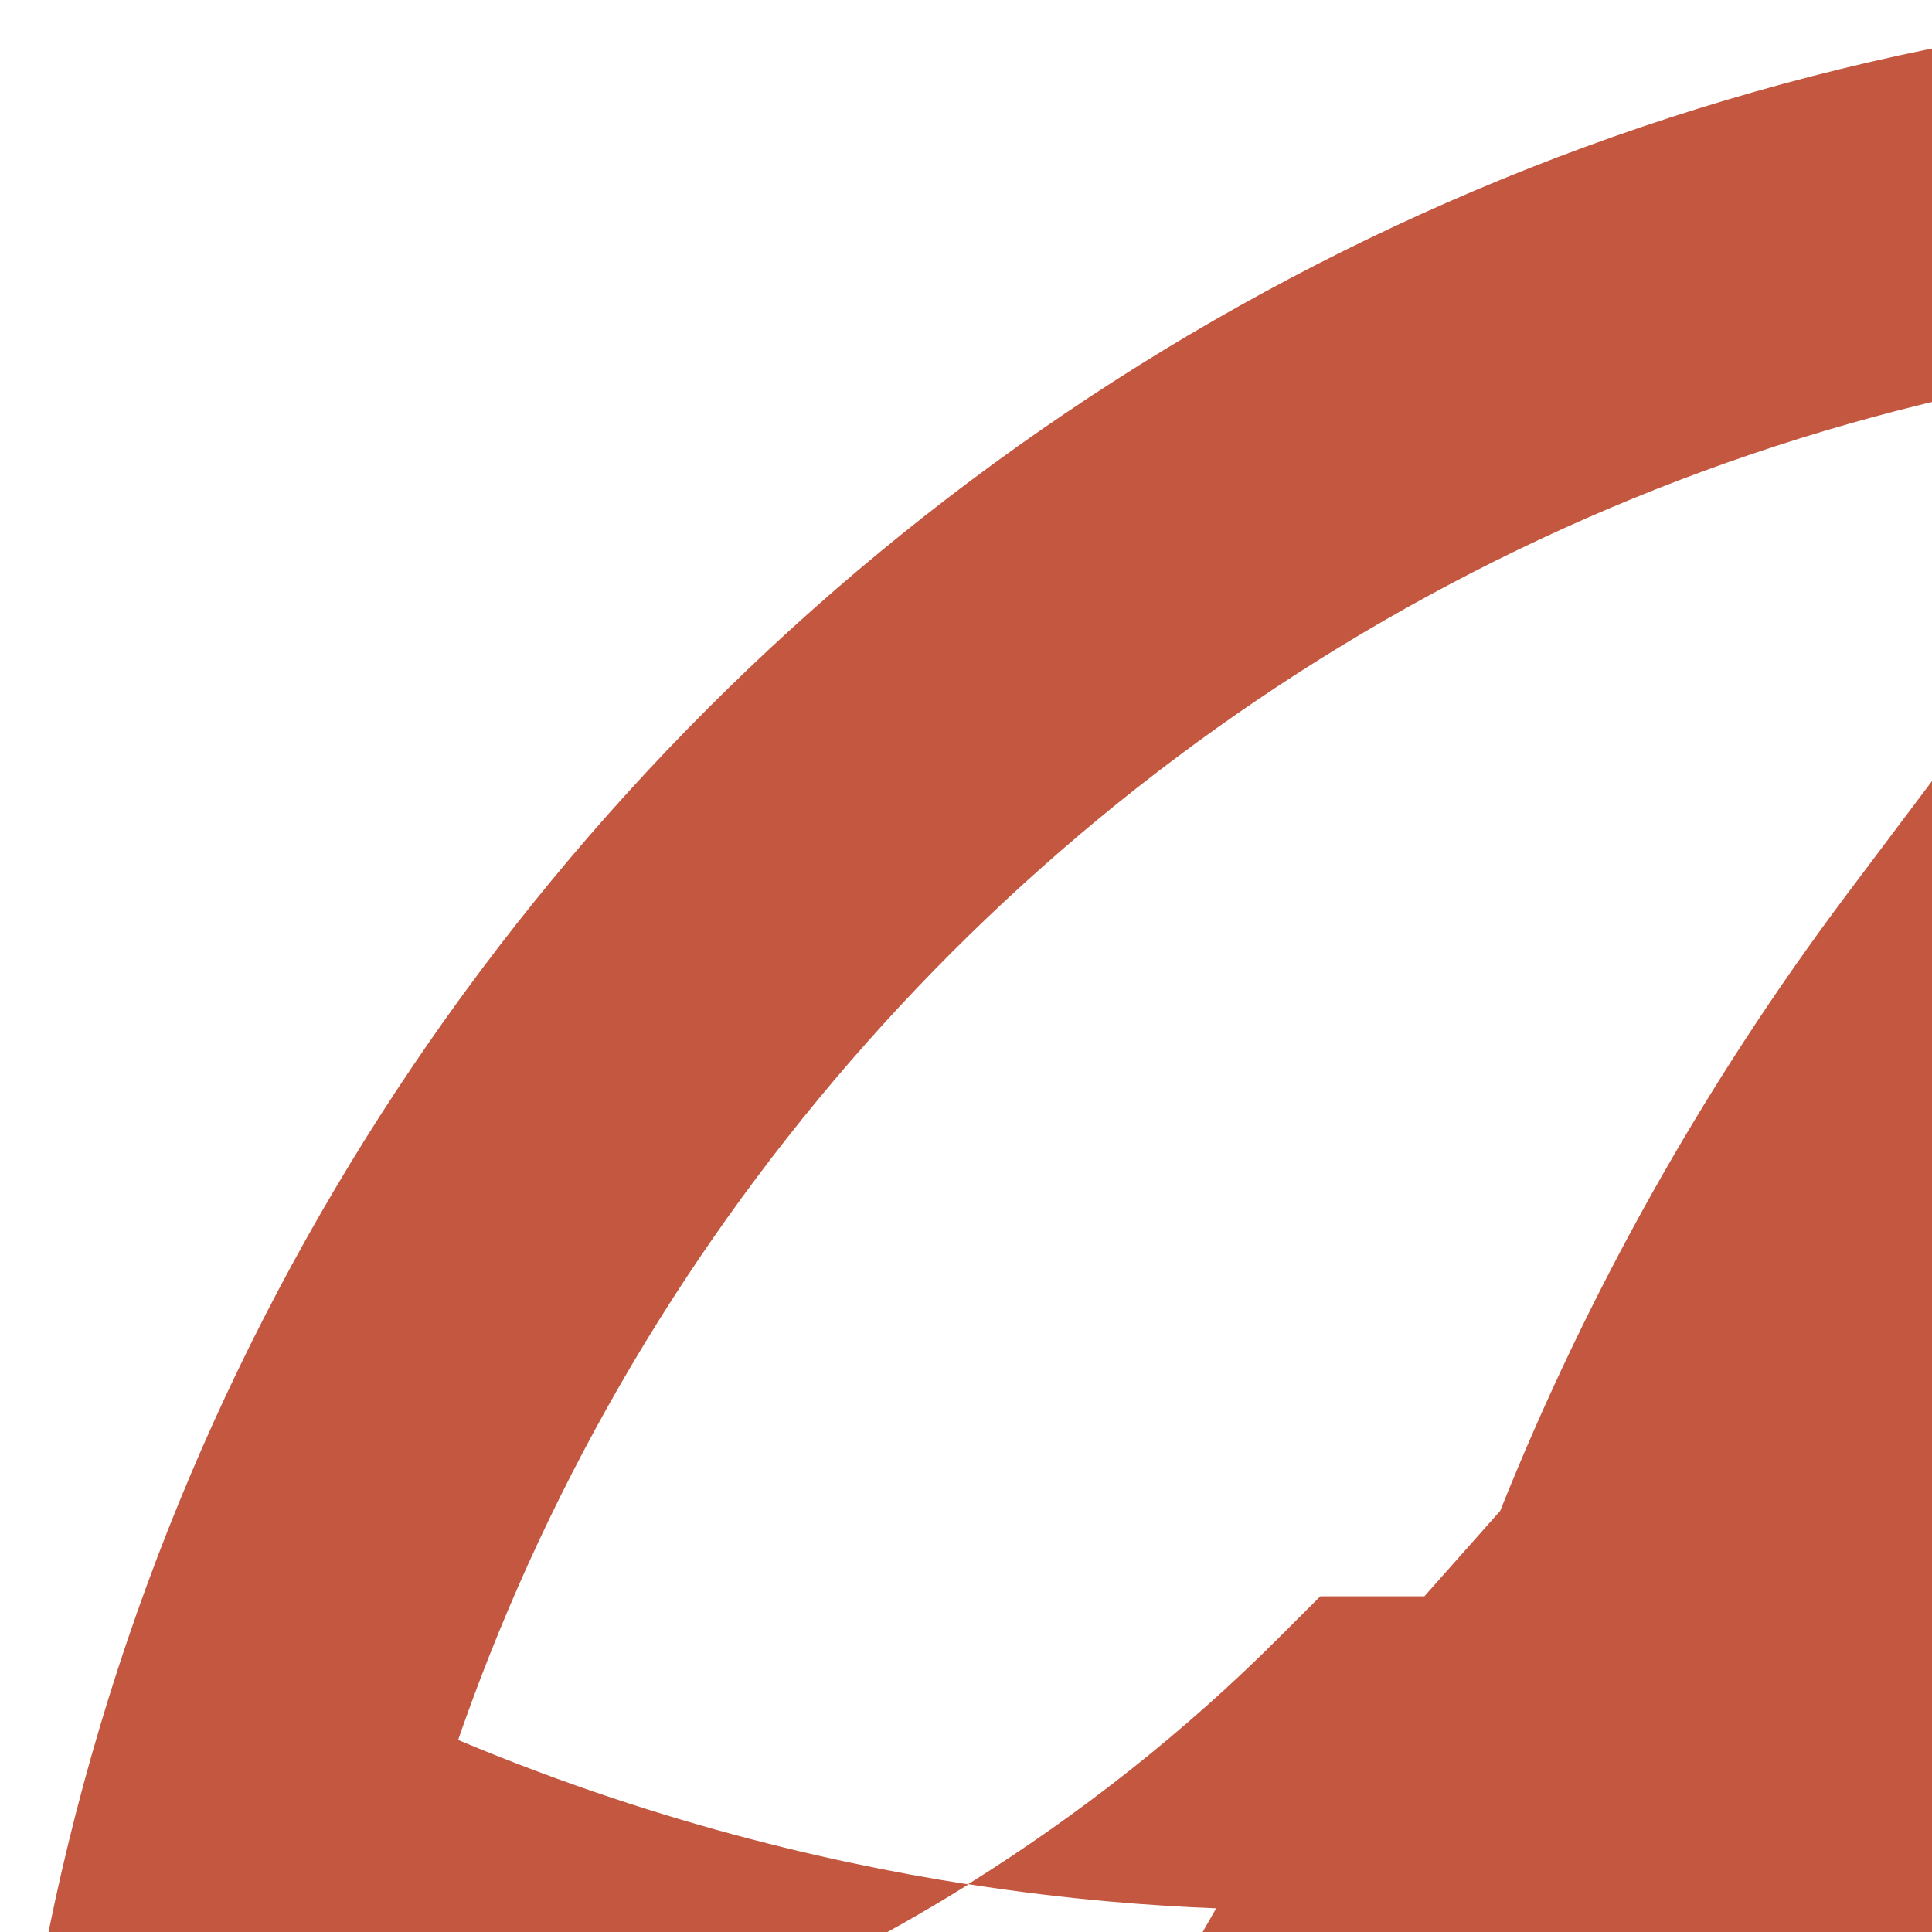
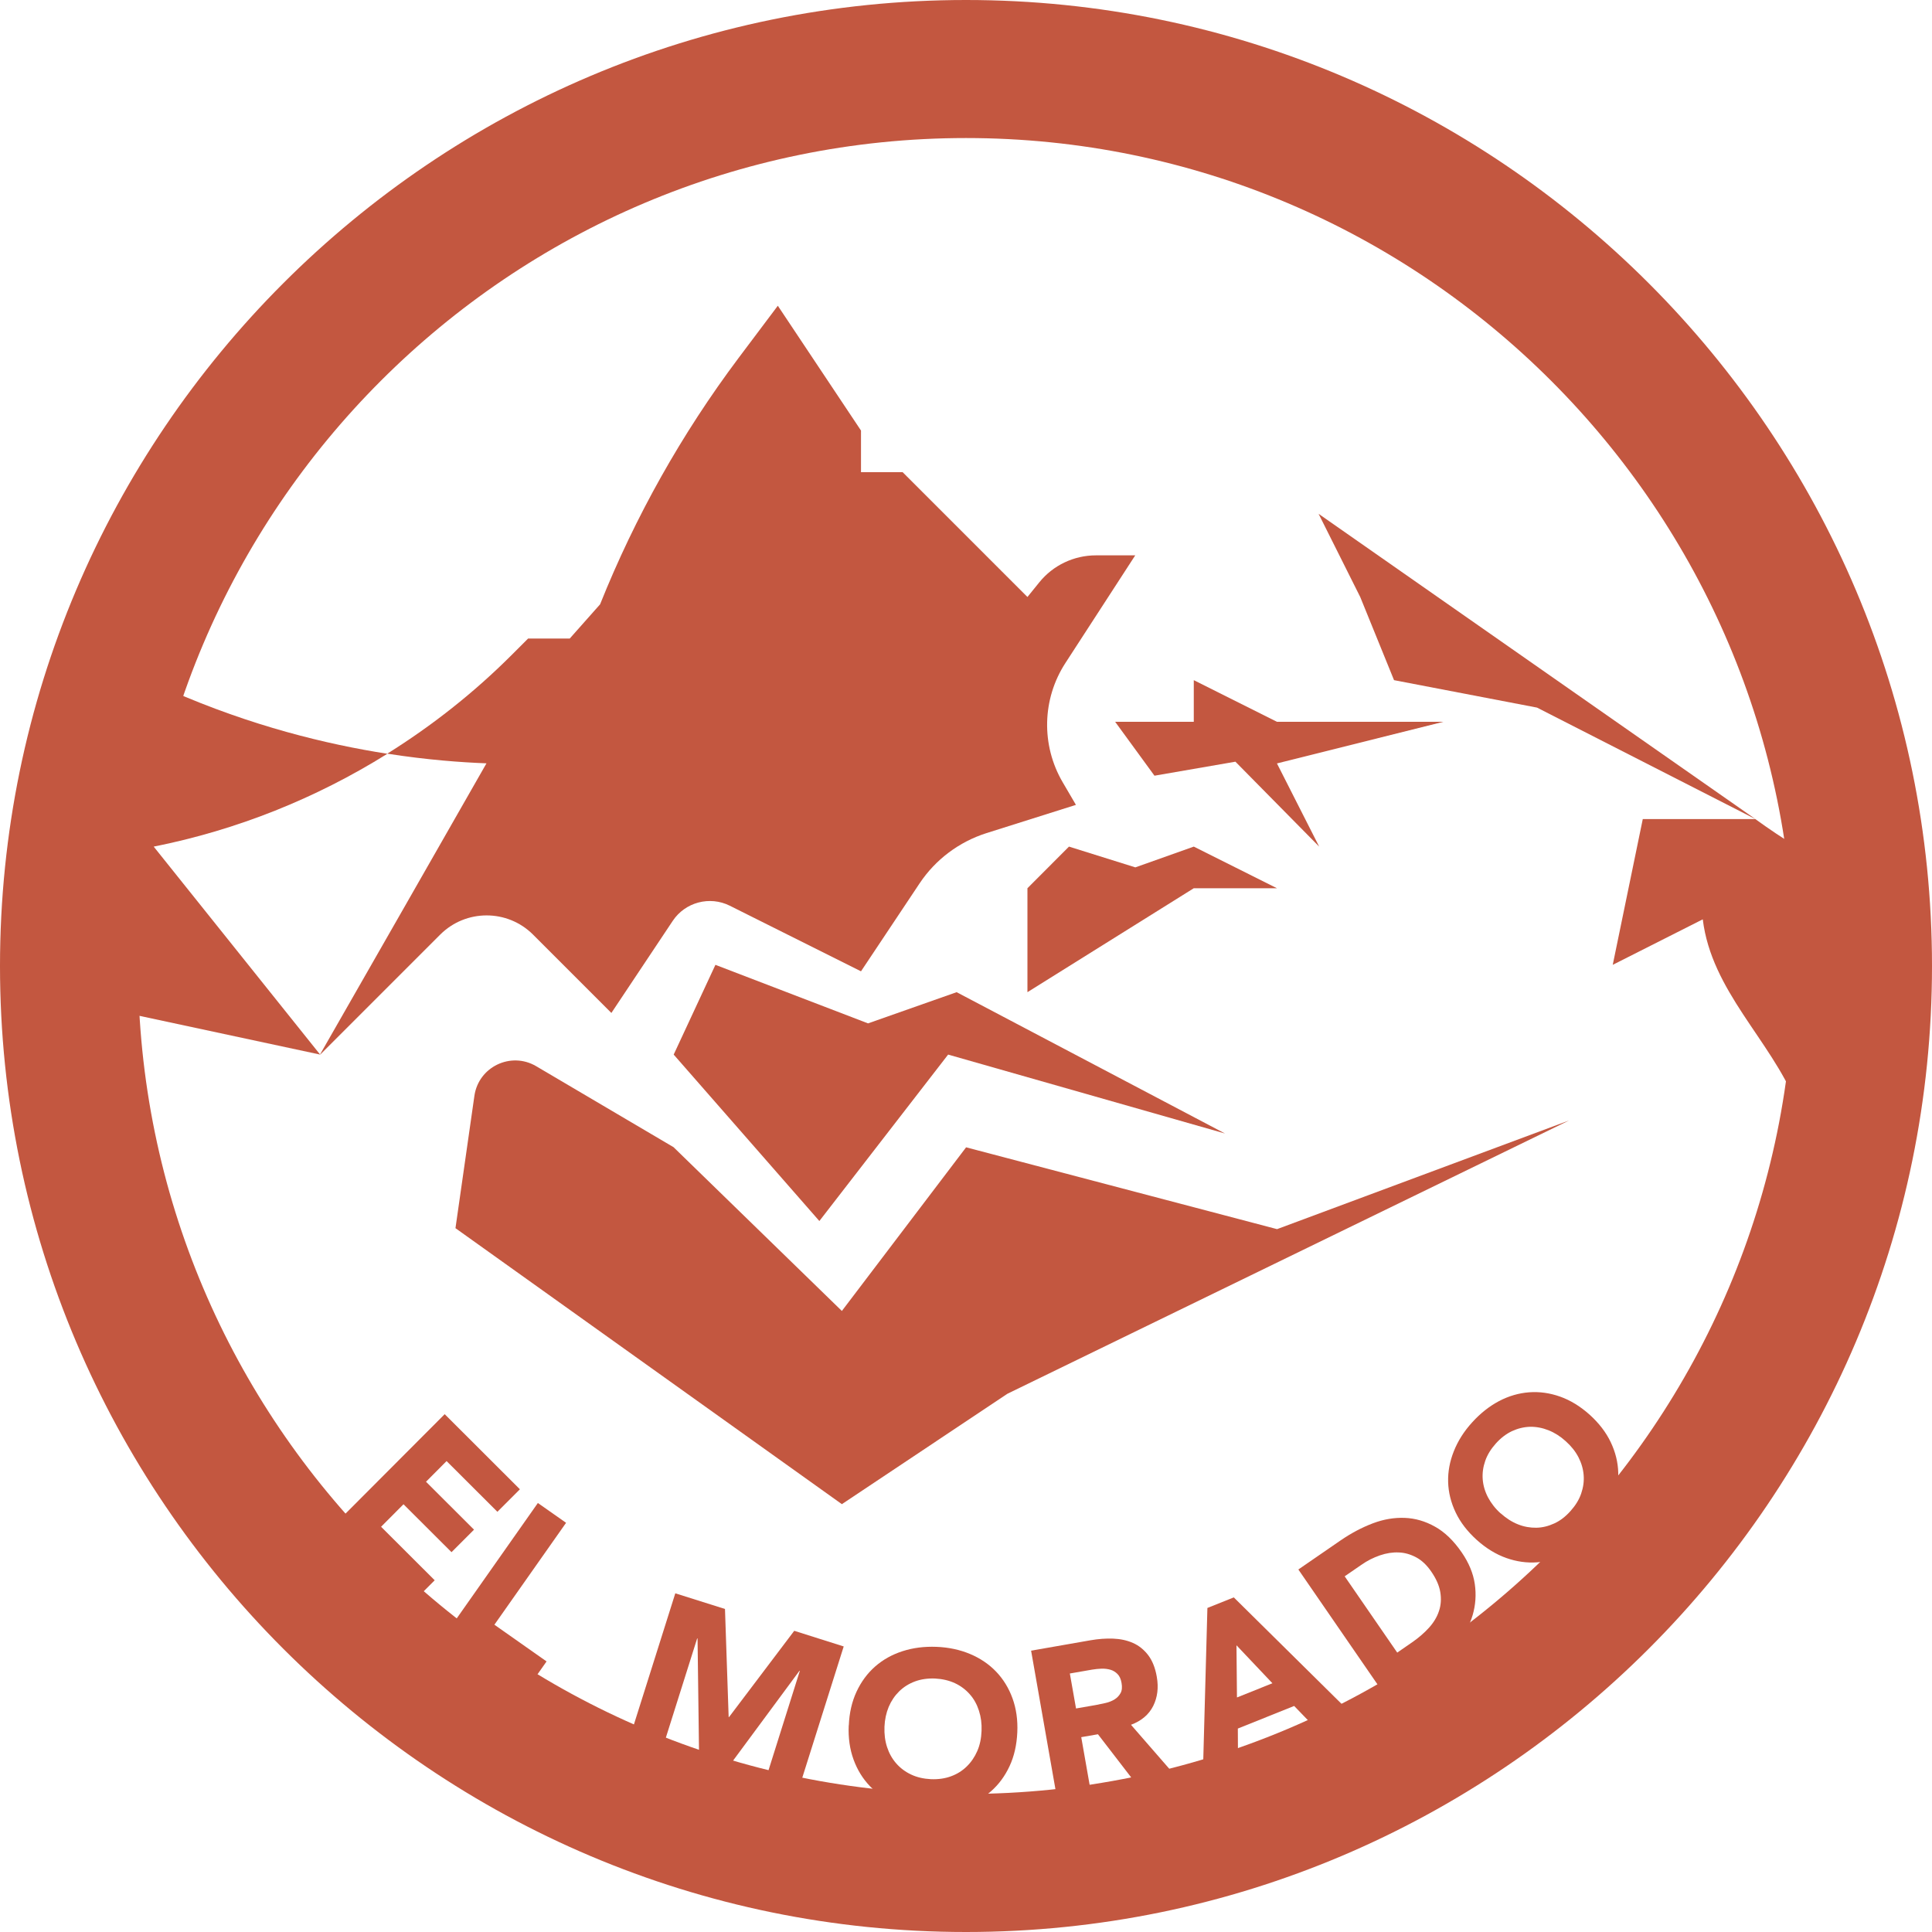
- <svg xmlns="http://www.w3.org/2000/svg" width="80" height="80" viewBox="0 0 80 80">
+ <svg xmlns="http://www.w3.org/2000/svg" id="Capa_1" data-name="Capa 1" viewBox="0 0 200 200">
  <defs>
    <style>
      .cls-1 {
        fill: #c35740;
        stroke-width: 0px;
      }
    </style>
  </defs>
  <g>
    <path class="cls-1" d="M46.04,146.4l7.78,7.77-2.33,2.33-5.26-5.25-2.13,2.14,4.97,4.96-2.33,2.33-4.97-4.96-2.32,2.33,5.55,5.54-2.33,2.33-8.07-8.06,11.43-11.46Z" />
    <path class="cls-1" d="M55.68,155.59l2.92,2.05-7.42,10.55,5.4,3.8-1.89,2.69-8.32-5.85,9.31-13.24Z" />
    <path class="cls-1" d="M69.91,164.94l5.14,1.62.38,11.19h.04s6.75-8.93,6.75-8.93l5.12,1.62-4.87,15.43-3.4-1.07,3.73-11.84h-.04s-7.79,10.54-7.79,10.54l-2.59-.82-.17-13.07h-.04s-3.73,11.82-3.73,11.82l-3.4-1.07,4.87-15.43Z" />
    <path class="cls-1" d="M87.87,178.61c.05-1.29.32-2.46.8-3.49.48-1.03,1.12-1.9,1.93-2.61.81-.71,1.75-1.23,2.83-1.58,1.08-.35,2.26-.5,3.52-.45,1.26.05,2.42.3,3.47.74,1.05.44,1.95,1.05,2.69,1.82s1.31,1.69,1.7,2.76c.39,1.07.56,2.25.5,3.54s-.32,2.46-.8,3.49c-.48,1.03-1.12,1.9-1.93,2.61s-1.75,1.23-2.84,1.58c-1.08.35-2.26.5-3.52.45-1.26-.05-2.42-.3-3.47-.74s-1.95-1.05-2.69-1.82c-.74-.77-1.31-1.69-1.7-2.76-.39-1.07-.56-2.25-.5-3.54ZM91.56,178.76c-.03.76.06,1.46.27,2.1.21.64.52,1.2.95,1.69.42.48.94.87,1.54,1.15.61.29,1.29.44,2.05.48.76.03,1.46-.07,2.08-.3.63-.23,1.17-.57,1.63-1.02s.82-.98,1.09-1.6.41-1.31.44-2.08c.03-.75-.06-1.44-.27-2.09-.21-.65-.52-1.22-.95-1.7-.42-.48-.94-.87-1.54-1.15-.61-.28-1.29-.44-2.05-.48-.76-.03-1.46.07-2.08.3s-1.17.57-1.63,1.02c-.46.45-.82.98-1.09,1.61-.26.63-.41,1.32-.44,2.06Z" />
    <path class="cls-1" d="M106.72,170.88l6.17-1.08c.81-.14,1.59-.2,2.35-.17s1.44.18,2.05.45,1.13.69,1.57,1.26c.43.57.73,1.31.89,2.24.2,1.13.07,2.13-.37,3.02-.45.89-1.21,1.54-2.3,1.95l5.24,6.02-4.21.74-4.45-5.78-1.73.3,1.12,6.37-3.51.62-2.8-15.94ZM111.39,176.86l2.07-.36c.32-.06.65-.13,1-.21.35-.08.66-.21.92-.37s.47-.38.62-.65c.15-.27.18-.63.1-1.06-.07-.41-.21-.71-.42-.92-.21-.21-.45-.36-.73-.44s-.59-.12-.92-.11c-.34.01-.66.05-.98.1l-2.3.4.64,3.62Z" />
    <path class="cls-1" d="M124.98,166.46l2.74-1.1,12.55,12.4-3.73,1.5-2.57-2.66-5.83,2.34.02,3.68-3.65,1.46.48-17.62ZM128,170.32l.05,5.4,3.67-1.47-3.72-3.93Z" />
    <path class="cls-1" d="M134.41,162.47l4.4-3.03c1.07-.73,2.16-1.31,3.29-1.74s2.23-.61,3.31-.57c1.08.04,2.13.34,3.14.91,1.01.56,1.93,1.45,2.77,2.67.74,1.08,1.19,2.17,1.35,3.27.16,1.1.08,2.17-.22,3.21-.31,1.03-.81,2.01-1.51,2.92-.71.91-1.55,1.71-2.55,2.39l-4.8,3.31-9.18-13.33ZM144.65,171.07l1.52-1.05c.68-.47,1.26-.97,1.75-1.51.49-.54.84-1.12,1.04-1.73.21-.61.25-1.27.14-1.95-.11-.69-.43-1.41-.95-2.16-.45-.65-.96-1.14-1.54-1.45s-1.18-.49-1.81-.51c-.63-.03-1.28.07-1.95.3-.67.23-1.31.55-1.92.98l-1.73,1.19,5.45,7.91Z" />
    <path class="cls-1" d="M152.87,159.41c-.96-.87-1.69-1.81-2.18-2.84-.49-1.03-.75-2.08-.78-3.15-.03-1.07.17-2.14.59-3.19.42-1.06,1.05-2.06,1.9-2.99.85-.94,1.78-1.67,2.78-2.2,1.01-.53,2.05-.83,3.12-.91,1.07-.08,2.14.07,3.21.45,1.07.38,2.09,1.01,3.05,1.87.96.87,1.69,1.81,2.18,2.84.49,1.03.75,2.08.78,3.15.03,1.07-.17,2.14-.59,3.19-.42,1.06-1.05,2.06-1.9,2.99-.85.94-1.78,1.67-2.78,2.2-1.01.53-2.05.83-3.12.91s-2.14-.07-3.21-.45c-1.07-.38-2.09-1.01-3.05-1.87ZM155.35,156.66c.57.51,1.16.89,1.79,1.14s1.26.36,1.9.35,1.26-.17,1.87-.45c.61-.28,1.16-.71,1.67-1.28.51-.57.88-1.16,1.1-1.8s.31-1.27.26-1.91c-.05-.64-.23-1.26-.54-1.86s-.75-1.15-1.32-1.66c-.55-.5-1.15-.88-1.78-1.13-.63-.25-1.27-.37-1.91-.36-.64.02-1.26.17-1.87.45-.61.29-1.16.71-1.67,1.28-.51.57-.88,1.16-1.1,1.8-.22.63-.31,1.27-.26,1.91.05.64.23,1.26.55,1.87.32.6.75,1.16,1.31,1.66Z" />
  </g>
  <path class="cls-1" d="M100,200C44.86,200,0,155.14,0,100S44.86,0,100,0s100,44.86,100,100-44.86,100-100,100ZM100,14.29C52.74,14.29,14.29,52.74,14.29,100s38.45,85.71,85.71,85.71,85.71-38.45,85.71-85.71S147.26,14.29,100,14.29Z" />
  <g>
    <path class="cls-1" d="M33.15,109.17l12.42-12.42c2.65-2.65,6.96-2.65,9.61,0l8.11,8.11,6.35-9.53c1.29-1.94,3.83-2.61,5.91-1.57l13.58,6.79,6.07-9.11c1.64-2.46,4.08-4.29,6.9-5.19l9.28-2.93-1.37-2.34c-2.25-3.84-2.14-8.63.29-12.36l7.22-11.13h-4.07c-2.27,0-4.43,1.02-5.86,2.79l-1.23,1.52-12.92-12.92h-4.31v-4.31l-8.61-12.92-4.08,5.43c-5.87,7.83-10.68,16.39-14.32,25.48l-3.14,3.54h-4.31l-1.7,1.7c-3.91,3.91-8.24,7.32-12.88,10.22,4.16.65,7.68.9,10.27,1-5.74,10.05-11.48,20.1-17.23,30.14Z" />
    <polygon class="cls-1" points="117.53 89.79 110.66 87.64 106.36 91.95 106.36 102.71 123.58 91.95 132.19 91.95 123.58 87.64 117.53 89.79" />
    <polygon class="cls-1" points="123.58 70.41 123.58 74.72 115.44 74.72 119.51 80.3 127.89 78.85 136.56 87.64 132.19 79.03 149.42 74.72 132.19 74.72 123.58 70.41" />
    <polygon class="cls-1" points="89.86 105.94 74.06 99.88 69.74 109.17 84.82 126.4 98.15 109.17 126.81 117.34 99.03 102.71 89.86 105.94" />
    <polygon class="cls-1" points="140.81 61.8 144.31 70.41 159.11 73.25 181.72 84.79 136.5 53.19 140.81 61.8" />
    <path class="cls-1" d="M15.92,87.64c8.62-1.72,16.8-5,24.18-9.61-6.29-.98-14.07-2.87-22.43-6.54-3.11,8.94-4.82,18.53-4.82,28.51,0,1.63.05,3.25.14,4.85l20.15,4.32-17.23-21.53Z" />
    <path class="cls-1" d="M170.06,84.79l-3.11,15.09,9.32-4.71c.91,7.42,6.99,12.44,9.69,19.04.76-4.63,1.18-9.37,1.18-14.21,0-4.13-.31-8.19-.87-12.17-1.7-1.04-3.24-2.08-4.56-3.04h-11.66Z" />
  </g>
  <path class="cls-1" d="M69.74,118.77l17.41,16.94,12.86-16.94,32.19,8.47,30.23-11.25-58.14,28.29-17.14,11.43-40-28.57,1.96-13.7c.43-3,3.77-4.61,6.39-3.07l14.25,8.4Z" />
</svg>
